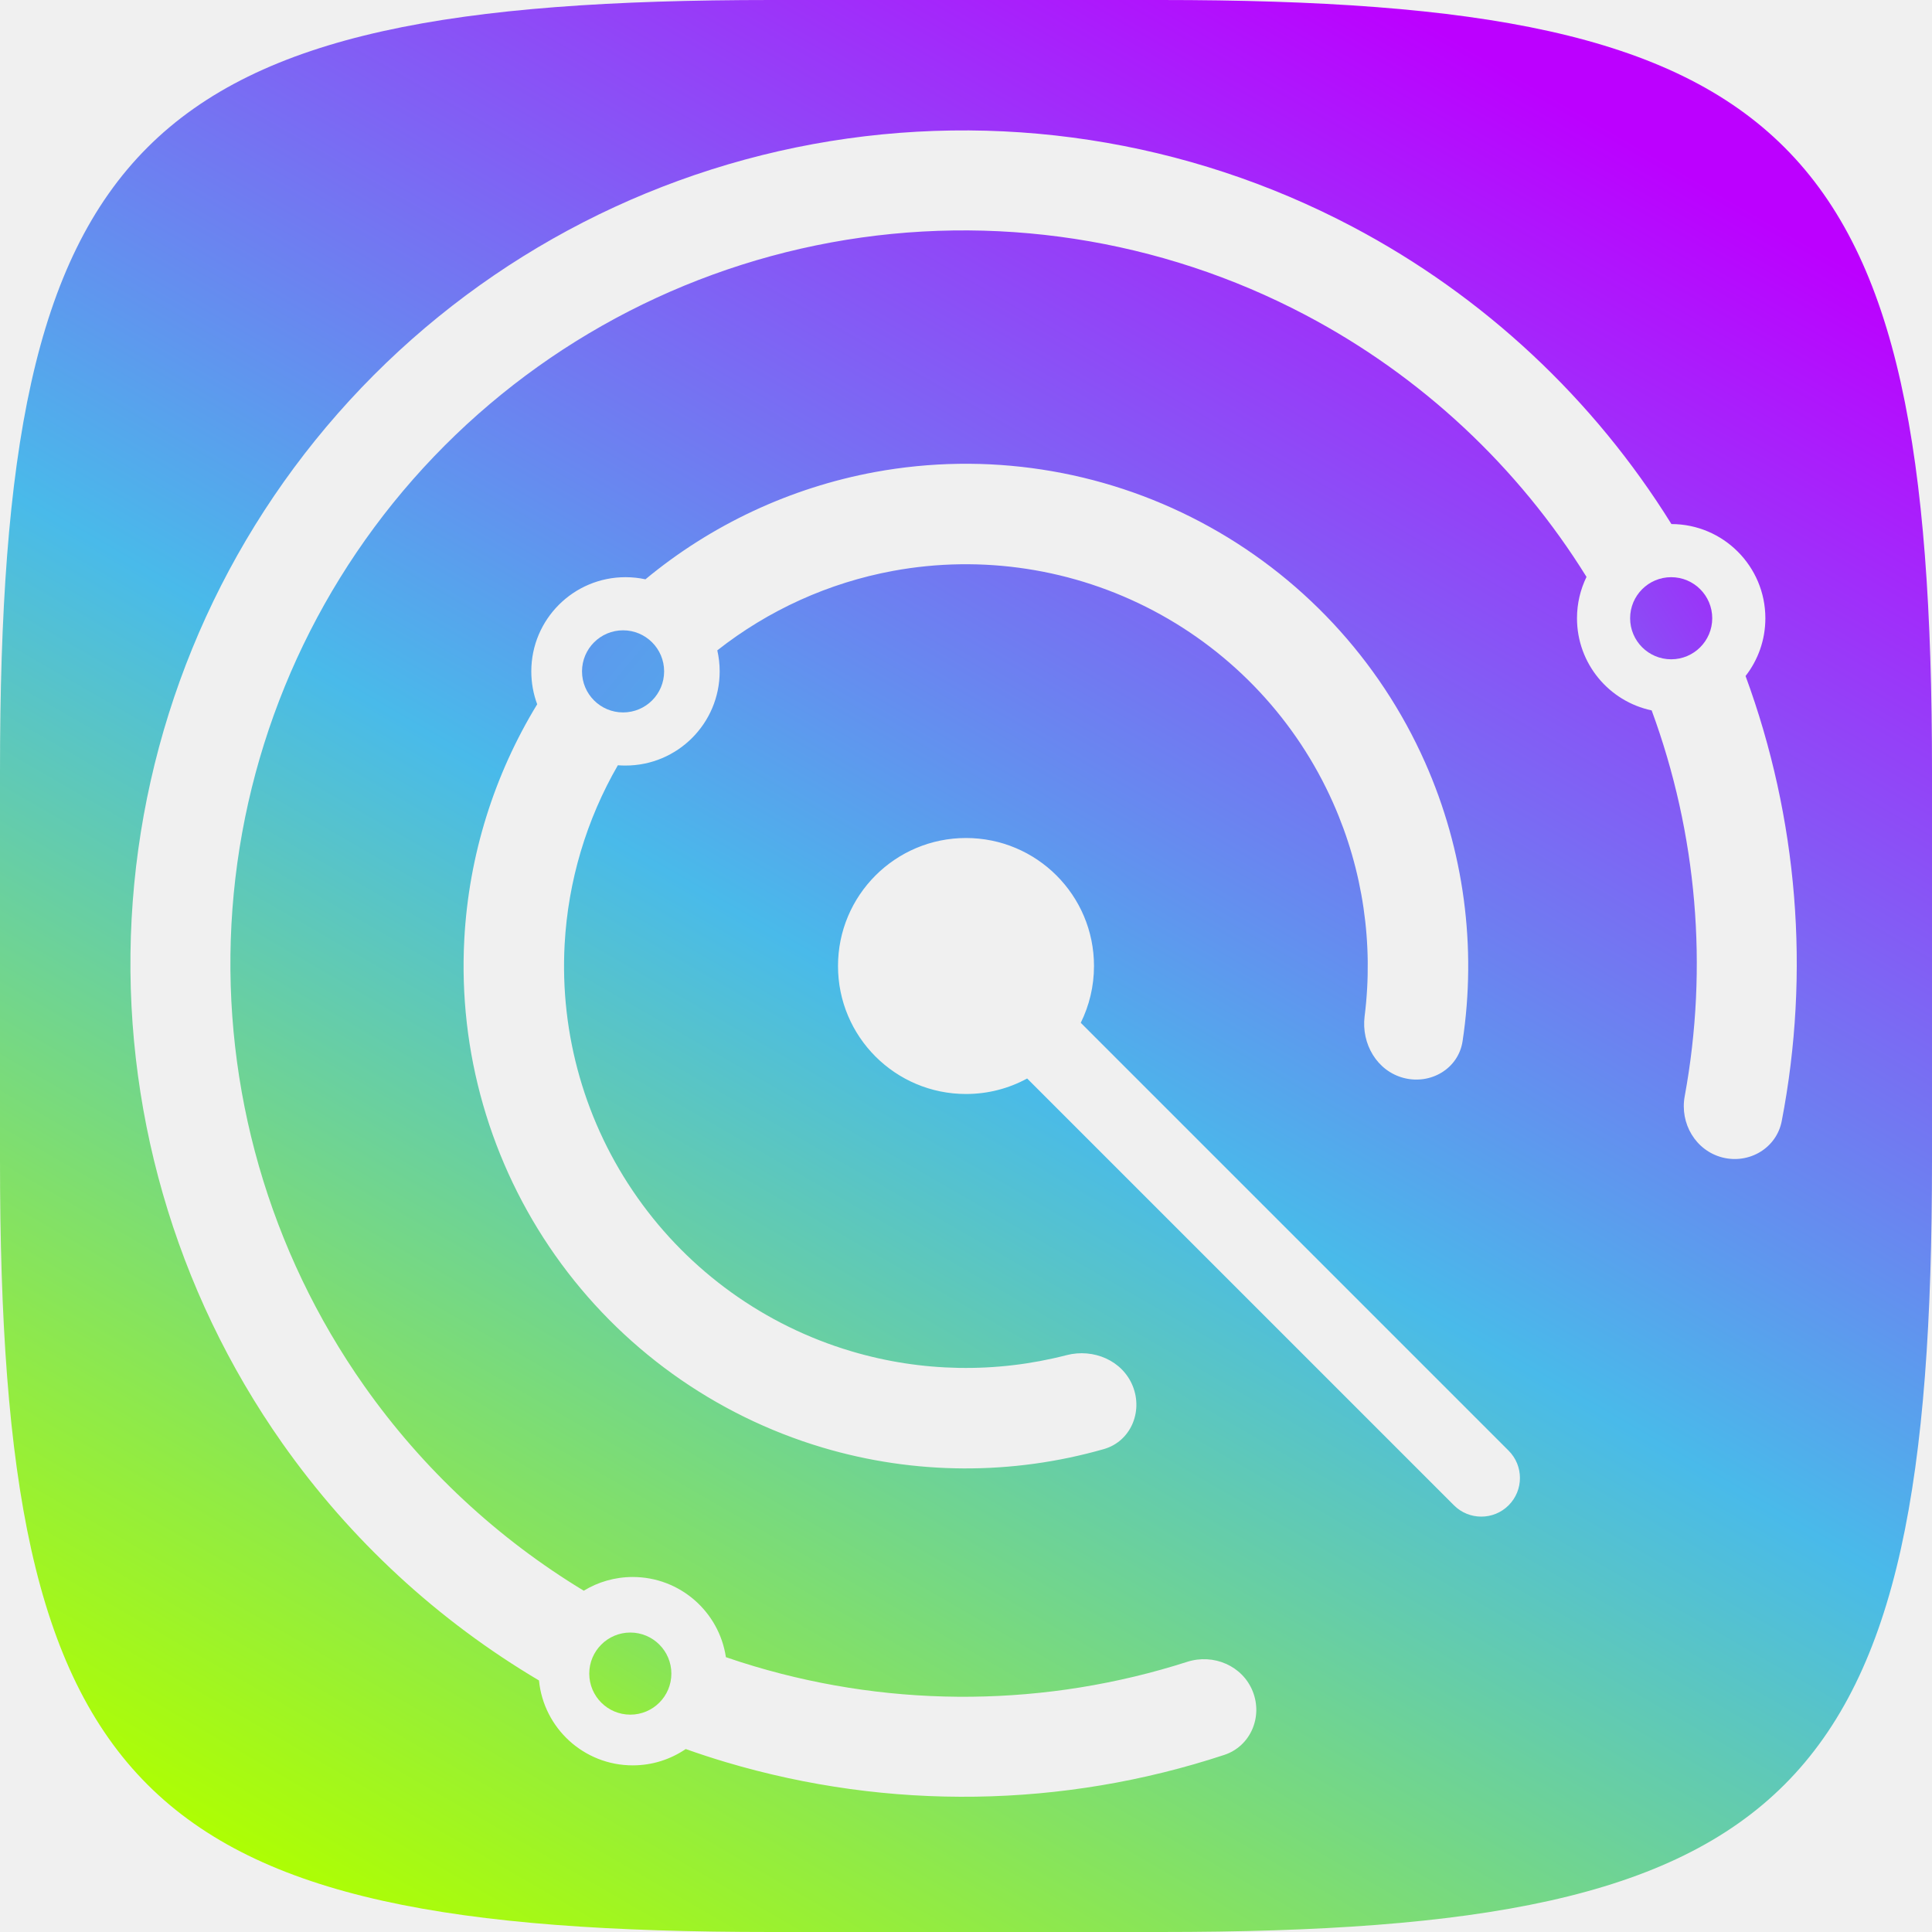
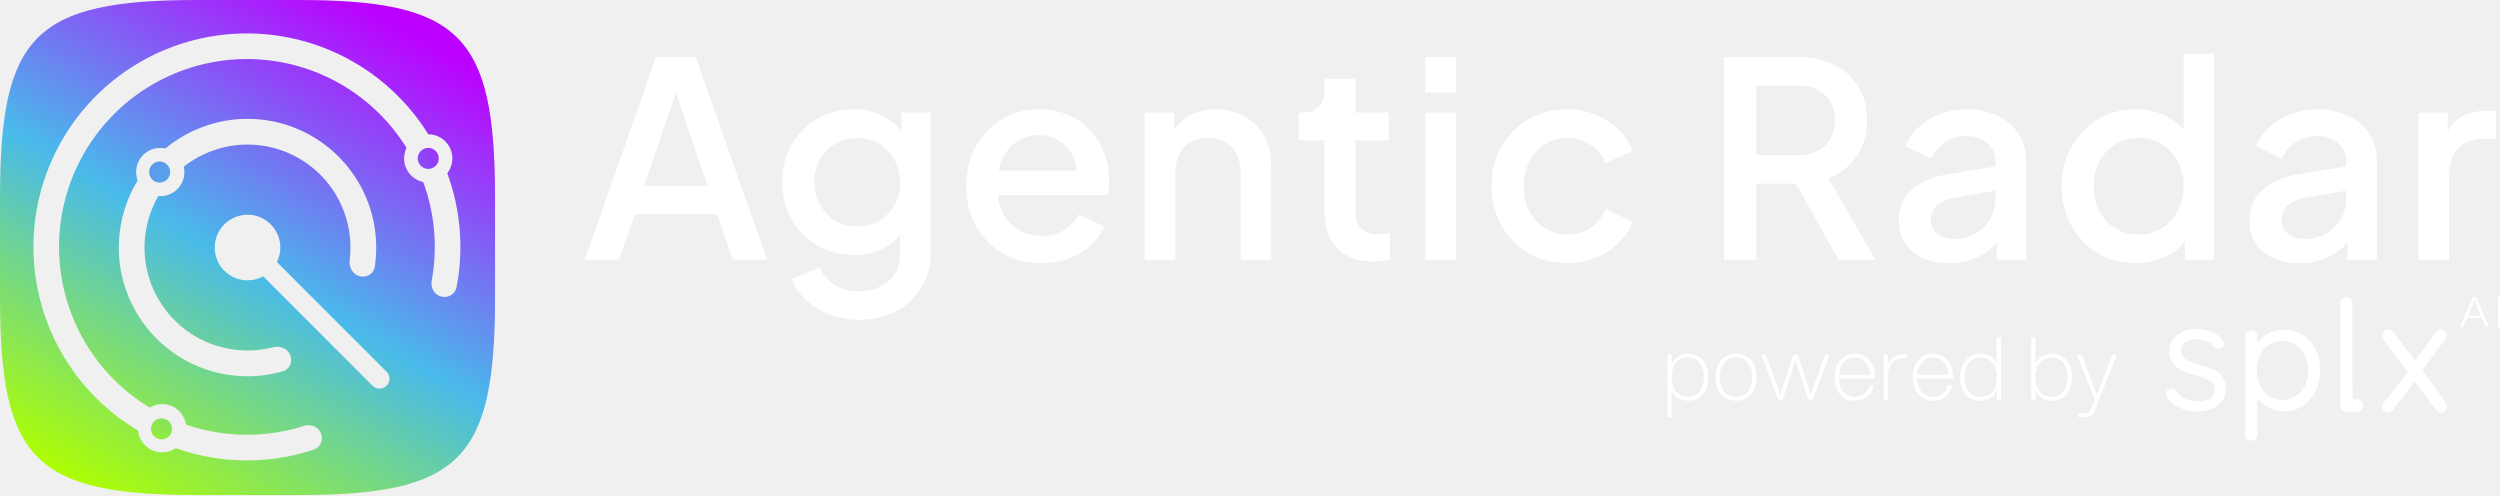
- <svg xmlns="http://www.w3.org/2000/svg" width="40" height="40" viewBox="0 0 40 40" fill="none">
-   <g id="Frame" clip-path="url(#clip0_5033_58985)">
-     <path id="Vector" fill-rule="evenodd" clip-rule="evenodd" d="M0 15.968C0 2.818 2.818 0 15.968 0H24.032C37.182 0 40 2.818 40 15.968V24.032C40 37.182 37.182 40 24.032 40H15.968C2.818 40 0 37.182 0 24.032V15.968ZM32.65 12.8C32.65 12.493 32.721 12.203 32.847 11.944C31.433 9.665 29.431 7.79 27.037 6.526C24.022 4.934 20.558 4.404 17.205 5.02C13.851 5.637 10.803 7.365 8.551 9.925C6.3 12.485 4.975 15.729 4.792 19.134C4.609 22.539 5.577 25.906 7.541 28.694C8.755 30.417 10.306 31.856 12.086 32.934C12.381 32.754 12.729 32.65 13.1 32.65C14.079 32.65 14.889 33.371 15.029 34.31C15.223 34.377 15.42 34.44 15.618 34.499C18.554 35.373 21.678 35.336 24.581 34.406C25.125 34.232 25.726 34.488 25.937 35.019C26.148 35.55 25.89 36.155 25.346 36.334C22.011 37.433 18.409 37.49 15.027 36.483C14.748 36.4 14.471 36.309 14.197 36.212C13.884 36.425 13.507 36.55 13.1 36.55C12.088 36.55 11.256 35.779 11.159 34.792C9.076 33.558 7.262 31.891 5.849 29.886C3.617 26.718 2.517 22.892 2.725 19.023C2.933 15.154 4.438 11.467 6.997 8.558C9.556 5.648 13.02 3.685 16.831 2.984C20.641 2.284 24.577 2.886 28.003 4.695C30.724 6.131 32.997 8.261 34.605 10.85C35.679 10.852 36.55 11.725 36.55 12.8C36.55 13.251 36.397 13.666 36.14 13.996C37.223 16.941 37.483 20.128 36.889 23.21C36.781 23.771 36.214 24.105 35.66 23.964C35.107 23.822 34.776 23.259 34.88 22.697C35.372 20.021 35.136 17.262 34.196 14.708C33.313 14.522 32.65 13.739 32.65 12.8ZM21.266 22.329C20.89 22.534 20.459 22.65 20 22.65C18.536 22.65 17.35 21.464 17.35 20C17.35 18.536 18.536 17.35 20 17.35C21.464 17.35 22.65 18.536 22.65 20C22.65 20.422 22.551 20.821 22.376 21.176L31.234 30.034C31.547 30.347 31.547 30.853 31.234 31.166C30.922 31.478 30.415 31.478 30.103 31.166L21.266 22.329ZM12.95 15.85C14.027 15.85 14.9 14.977 14.9 13.9C14.9 13.75 14.883 13.605 14.851 13.465C15.908 12.633 17.156 12.065 18.493 11.819C20.331 11.481 22.23 11.772 23.882 12.644C25.535 13.517 26.846 14.92 27.603 16.629C28.22 18.019 28.441 19.545 28.253 21.04C28.181 21.61 28.51 22.177 29.067 22.319C29.623 22.461 30.195 22.125 30.281 21.557C30.576 19.606 30.311 17.603 29.505 15.786C28.558 13.65 26.919 11.896 24.853 10.805C22.788 9.714 20.415 9.351 18.117 9.773C16.36 10.097 14.725 10.865 13.363 11.994C13.23 11.965 13.091 11.95 12.95 11.95C11.873 11.95 11 12.823 11 13.9C11 14.14 11.043 14.369 11.122 14.581C10.229 16.044 9.706 17.713 9.613 19.443C9.487 21.776 10.151 24.083 11.496 25.992C12.842 27.902 14.791 29.303 17.03 29.97C18.935 30.537 20.956 30.544 22.854 30.002C23.406 29.844 23.666 29.234 23.454 28.701C23.242 28.167 22.638 27.913 22.082 28.057C20.623 28.434 19.081 28.41 17.624 27.976C15.832 27.443 14.273 26.322 13.197 24.794C12.12 23.267 11.589 21.421 11.69 19.555C11.761 18.241 12.142 16.97 12.792 15.844C12.844 15.848 12.897 15.85 12.95 15.85Z" fill="url(#paint0_linear_5033_58985)" />
-     <path id="Vector_2" d="M35.45 12.8C35.45 13.269 35.069 13.65 34.6 13.65C34.13 13.65 33.75 13.269 33.75 12.8C33.75 12.331 34.13 11.95 34.6 11.95C35.069 11.95 35.45 12.331 35.45 12.8Z" fill="url(#paint1_linear_5033_58985)" />
-     <path id="Vector_3" d="M13.75 13.9C13.75 14.37 13.37 14.75 12.9 14.75C12.431 14.75 12.05 14.37 12.05 13.9C12.05 13.431 12.431 13.05 12.9 13.05C13.37 13.05 13.75 13.431 13.75 13.9Z" fill="url(#paint2_linear_5033_58985)" />
-     <path id="Vector_4" d="M13.9 34.65C13.9 35.12 13.519 35.5 13.05 35.5C12.581 35.5 12.2 35.12 12.2 34.65C12.2 34.181 12.581 33.8 13.05 33.8C13.519 33.8 13.9 34.181 13.9 34.65Z" fill="url(#paint3_linear_5033_58985)" />
+ <svg xmlns="http://www.w3.org/2000/svg" width="202" height="40" viewBox="0 0 202 40" fill="none">
+   <g clip-path="url(#clip0_5033_58972)">
+     <path d="M134.734 28.66H135.063V29.416C135.308 28.905 135.763 28.576 136.393 28.576C137.464 28.576 138.031 29.416 138.031 30.48C138.031 31.544 137.464 32.384 136.393 32.384C135.77 32.384 135.329 32.069 135.077 31.572V33.7H134.734V28.66ZM135.063 30.48C135.063 31.362 135.504 32.069 136.372 32.069C137.24 32.069 137.674 31.362 137.674 30.48C137.674 29.598 137.24 28.891 136.372 28.891C135.504 28.891 135.063 29.598 135.063 30.48ZM140.273 32.384C139.195 32.384 138.607 31.544 138.607 30.48C138.607 29.416 139.195 28.576 140.273 28.576C141.344 28.576 141.939 29.416 141.939 30.48C141.939 31.544 141.344 32.384 140.273 32.384ZM138.957 30.48C138.957 31.362 139.398 32.069 140.273 32.069C141.141 32.069 141.582 31.362 141.582 30.48C141.582 29.598 141.141 28.891 140.273 28.891C139.398 28.891 138.957 29.598 138.957 30.48ZM146.115 32.3L145.079 29.094L144.043 32.3H143.679L142.321 28.66H142.678L143.854 31.88L144.897 28.66H145.261L146.304 31.88L147.473 28.66H147.837L146.472 32.3H146.115ZM149.863 32.384C148.82 32.384 148.232 31.544 148.232 30.48C148.232 29.416 148.82 28.576 149.863 28.576C150.899 28.576 151.494 29.416 151.494 30.48V30.592H148.582C148.617 31.418 149.058 32.069 149.863 32.069C150.479 32.069 150.913 31.684 151.081 31.124H151.431C151.228 31.873 150.682 32.384 149.863 32.384ZM148.589 30.277H151.13C151.067 29.493 150.633 28.891 149.863 28.891C149.086 28.891 148.652 29.493 148.589 30.277ZM152.207 32.3V28.66H152.536V29.444C152.816 28.8 153.334 28.618 153.81 28.618H154.097V28.954H153.782C153.152 28.954 152.557 29.36 152.55 30.319V32.3H152.207ZM156.186 32.384C155.143 32.384 154.555 31.544 154.555 30.48C154.555 29.416 155.143 28.576 156.186 28.576C157.222 28.576 157.817 29.416 157.817 30.48V30.592H154.905C154.94 31.418 155.381 32.069 156.186 32.069C156.802 32.069 157.236 31.684 157.404 31.124H157.754C157.551 31.873 157.005 32.384 156.186 32.384ZM154.912 30.277H157.453C157.39 29.493 156.956 28.891 156.186 28.891C155.409 28.891 154.975 29.493 154.912 30.277ZM161.68 32.3H161.351V31.544C161.106 32.055 160.651 32.384 160.021 32.384C158.95 32.384 158.383 31.544 158.383 30.48C158.383 29.416 158.95 28.576 160.021 28.576C160.644 28.576 161.085 28.891 161.337 29.388V27.26H161.68V32.3ZM158.74 30.48C158.74 31.362 159.174 32.069 160.042 32.069C160.91 32.069 161.351 31.362 161.351 30.48C161.351 29.598 160.91 28.891 160.042 28.891C159.174 28.891 158.74 29.598 158.74 30.48ZM164.122 32.3V27.26H164.465V29.388C164.717 28.891 165.158 28.576 165.781 28.576C166.852 28.576 167.419 29.416 167.419 30.48C167.419 31.544 166.852 32.384 165.781 32.384C165.151 32.384 164.696 32.055 164.451 31.544V32.3H164.122ZM164.451 30.48C164.451 31.362 164.892 32.069 165.76 32.069C166.628 32.069 167.062 31.362 167.062 30.48C167.062 29.598 166.628 28.891 165.76 28.891C164.892 28.891 164.451 29.598 164.451 30.48ZM167.91 33.7V33.399H168.414C168.806 33.399 168.897 33.21 169.023 32.874L169.254 32.293L167.819 28.66H168.19L169.429 31.894L170.675 28.66H171.046L169.345 32.965C169.184 33.385 169.044 33.7 168.519 33.7H167.91Z" fill="white" />
+     <path d="M47.242 21L53.006 4.61H56.218L61.982 21H59.21L57.956 17.326H51.29L50.014 21H47.242ZM52.038 15.016H57.164L54.26 6.436H54.986L52.038 15.016ZM69.437 25.84C68.571 25.84 67.772 25.701 67.039 25.422C66.305 25.143 65.675 24.755 65.147 24.256C64.619 23.772 64.223 23.2 63.959 22.54L66.247 21.594C66.452 22.151 66.826 22.613 67.369 22.98C67.926 23.347 68.608 23.53 69.415 23.53C70.045 23.53 70.61 23.405 71.109 23.156C71.607 22.921 72.003 22.569 72.297 22.1C72.59 21.645 72.737 21.095 72.737 20.45V17.766L73.177 18.272C72.766 19.035 72.194 19.614 71.461 20.01C70.742 20.406 69.928 20.604 69.019 20.604C67.919 20.604 66.929 20.347 66.049 19.834C65.169 19.321 64.472 18.617 63.959 17.722C63.46 16.827 63.211 15.823 63.211 14.708C63.211 13.579 63.46 12.574 63.959 11.694C64.472 10.814 65.161 10.117 66.027 9.604C66.892 9.091 67.882 8.834 68.997 8.834C69.906 8.834 70.713 9.032 71.417 9.428C72.135 9.809 72.722 10.367 73.177 11.1L72.847 11.716V9.098H75.201V20.45C75.201 21.477 74.951 22.393 74.453 23.2C73.969 24.021 73.294 24.667 72.429 25.136C71.563 25.605 70.566 25.84 69.437 25.84ZM69.305 18.294C69.965 18.294 70.551 18.14 71.065 17.832C71.578 17.509 71.981 17.084 72.275 16.556C72.583 16.013 72.737 15.405 72.737 14.73C72.737 14.055 72.583 13.447 72.275 12.904C71.967 12.361 71.556 11.936 71.043 11.628C70.529 11.305 69.95 11.144 69.305 11.144C68.63 11.144 68.029 11.305 67.501 11.628C66.973 11.936 66.555 12.361 66.247 12.904C65.953 13.432 65.807 14.041 65.807 14.73C65.807 15.39 65.953 15.991 66.247 16.534C66.555 17.077 66.973 17.509 67.501 17.832C68.029 18.14 68.63 18.294 69.305 18.294ZM84.139 21.264C82.951 21.264 81.895 20.993 80.971 20.45C80.061 19.893 79.35 19.145 78.837 18.206C78.323 17.253 78.067 16.189 78.067 15.016C78.067 13.813 78.323 12.75 78.837 11.826C79.365 10.902 80.069 10.176 80.949 9.648C81.829 9.105 82.826 8.834 83.941 8.834C84.835 8.834 85.635 8.988 86.339 9.296C87.043 9.604 87.637 10.029 88.121 10.572C88.605 11.1 88.971 11.709 89.221 12.398C89.485 13.087 89.617 13.821 89.617 14.598C89.617 14.789 89.609 14.987 89.595 15.192C89.58 15.397 89.551 15.588 89.507 15.764H80.025V13.784H88.099L86.911 14.686C87.057 13.967 87.006 13.329 86.757 12.772C86.522 12.2 86.155 11.753 85.657 11.43C85.173 11.093 84.601 10.924 83.941 10.924C83.281 10.924 82.694 11.093 82.181 11.43C81.667 11.753 81.271 12.222 80.993 12.838C80.714 13.439 80.604 14.173 80.663 15.038C80.589 15.845 80.699 16.549 80.993 17.15C81.301 17.751 81.726 18.221 82.269 18.558C82.826 18.895 83.457 19.064 84.161 19.064C84.879 19.064 85.488 18.903 85.987 18.58C86.5 18.257 86.903 17.839 87.197 17.326L89.221 18.316C88.986 18.873 88.619 19.379 88.121 19.834C87.637 20.274 87.05 20.626 86.361 20.89C85.686 21.139 84.945 21.264 84.139 21.264ZM92.483 21V9.098H94.859V11.43L94.573 11.122C94.866 10.374 95.336 9.809 95.981 9.428C96.626 9.032 97.374 8.834 98.225 8.834C99.105 8.834 99.882 9.025 100.557 9.406C101.232 9.787 101.76 10.315 102.141 10.99C102.522 11.665 102.713 12.442 102.713 13.322V21H100.249V13.982C100.249 13.381 100.139 12.875 99.919 12.464C99.699 12.039 99.384 11.716 98.973 11.496C98.577 11.261 98.122 11.144 97.609 11.144C97.096 11.144 96.634 11.261 96.223 11.496C95.827 11.716 95.519 12.039 95.299 12.464C95.079 12.889 94.969 13.395 94.969 13.982V21H92.483ZM110.962 21.132C109.715 21.132 108.747 20.78 108.058 20.076C107.368 19.372 107.024 18.382 107.024 17.106V11.342H104.934V9.098H105.264C105.821 9.098 106.254 8.937 106.562 8.614C106.87 8.291 107.024 7.851 107.024 7.294V6.37H109.51V9.098H112.216V11.342H109.51V16.996C109.51 17.407 109.576 17.759 109.708 18.052C109.84 18.331 110.052 18.551 110.346 18.712C110.639 18.859 111.02 18.932 111.49 18.932C111.607 18.932 111.739 18.925 111.886 18.91C112.032 18.895 112.172 18.881 112.304 18.866V21C112.098 21.029 111.871 21.059 111.622 21.088C111.372 21.117 111.152 21.132 110.962 21.132ZM115.17 21V9.098H117.656V21H115.17ZM115.17 7.47V4.61H117.656V7.47H115.17ZM126.656 21.264C125.468 21.264 124.412 20.993 123.488 20.45C122.579 19.893 121.853 19.145 121.31 18.206C120.782 17.267 120.518 16.204 120.518 15.016C120.518 13.843 120.782 12.787 121.31 11.848C121.838 10.909 122.564 10.176 123.488 9.648C124.412 9.105 125.468 8.834 126.656 8.834C127.463 8.834 128.218 8.981 128.922 9.274C129.626 9.553 130.235 9.941 130.748 10.44C131.276 10.939 131.665 11.518 131.914 12.178L129.736 13.19C129.487 12.574 129.083 12.083 128.526 11.716C127.983 11.335 127.36 11.144 126.656 11.144C125.981 11.144 125.373 11.313 124.83 11.65C124.302 11.973 123.884 12.435 123.576 13.036C123.268 13.623 123.114 14.29 123.114 15.038C123.114 15.786 123.268 16.461 123.576 17.062C123.884 17.649 124.302 18.111 124.83 18.448C125.373 18.785 125.981 18.954 126.656 18.954C127.375 18.954 127.998 18.771 128.526 18.404C129.069 18.023 129.472 17.517 129.736 16.886L131.914 17.92C131.679 18.551 131.298 19.123 130.77 19.636C130.257 20.135 129.648 20.531 128.944 20.824C128.24 21.117 127.477 21.264 126.656 21.264ZM139.312 21V4.61H145.274C146.374 4.61 147.342 4.815 148.178 5.226C149.014 5.622 149.666 6.209 150.136 6.986C150.62 7.749 150.862 8.665 150.862 9.736C150.862 10.865 150.576 11.833 150.004 12.64C149.446 13.447 148.691 14.033 147.738 14.4L151.522 21H148.574L144.548 13.85L146.242 14.84H141.908V21H139.312ZM141.908 12.53H145.318C145.919 12.53 146.44 12.413 146.88 12.178C147.32 11.943 147.657 11.621 147.892 11.21C148.141 10.785 148.266 10.286 148.266 9.714C148.266 9.142 148.141 8.651 147.892 8.24C147.657 7.815 147.32 7.492 146.88 7.272C146.44 7.037 145.919 6.92 145.318 6.92H141.908V12.53ZM157.468 21.264C156.662 21.264 155.95 21.125 155.334 20.846C154.733 20.553 154.264 20.157 153.926 19.658C153.589 19.145 153.42 18.543 153.42 17.854C153.42 17.209 153.56 16.629 153.838 16.116C154.132 15.603 154.579 15.17 155.18 14.818C155.782 14.466 156.537 14.217 157.446 14.07L161.582 13.388V15.346L157.93 15.984C157.27 16.101 156.786 16.314 156.478 16.622C156.17 16.915 156.016 17.297 156.016 17.766C156.016 18.221 156.185 18.595 156.522 18.888C156.874 19.167 157.322 19.306 157.864 19.306C158.539 19.306 159.126 19.159 159.624 18.866C160.138 18.573 160.534 18.184 160.812 17.7C161.091 17.201 161.23 16.651 161.23 16.05V12.992C161.23 12.405 161.01 11.929 160.57 11.562C160.145 11.181 159.573 10.99 158.854 10.99C158.194 10.99 157.615 11.166 157.116 11.518C156.632 11.855 156.273 12.295 156.038 12.838L153.97 11.804C154.19 11.217 154.55 10.704 155.048 10.264C155.547 9.809 156.126 9.457 156.786 9.208C157.461 8.959 158.172 8.834 158.92 8.834C159.859 8.834 160.688 9.01 161.406 9.362C162.14 9.714 162.704 10.205 163.1 10.836C163.511 11.452 163.716 12.171 163.716 12.992V21H161.34V18.844L161.846 18.91C161.568 19.394 161.208 19.812 160.768 20.164C160.343 20.516 159.852 20.787 159.294 20.978C158.752 21.169 158.143 21.264 157.468 21.264ZM172.563 21.264C171.419 21.264 170.392 20.993 169.483 20.45C168.588 19.893 167.877 19.145 167.349 18.206C166.836 17.267 166.579 16.211 166.579 15.038C166.579 13.865 166.843 12.809 167.371 11.87C167.899 10.931 168.61 10.191 169.505 9.648C170.4 9.105 171.412 8.834 172.541 8.834C173.494 8.834 174.338 9.025 175.071 9.406C175.804 9.787 176.384 10.315 176.809 10.99L176.435 11.562V4.346H178.899V21H176.545V18.58L176.831 19.042C176.42 19.761 175.834 20.311 175.071 20.692C174.308 21.073 173.472 21.264 172.563 21.264ZM172.805 18.954C173.494 18.954 174.11 18.785 174.653 18.448C175.21 18.111 175.643 17.649 175.951 17.062C176.274 16.461 176.435 15.786 176.435 15.038C176.435 14.29 176.274 13.623 175.951 13.036C175.643 12.449 175.21 11.987 174.653 11.65C174.11 11.313 173.494 11.144 172.805 11.144C172.116 11.144 171.492 11.313 170.935 11.65C170.378 11.987 169.945 12.449 169.637 13.036C169.329 13.623 169.175 14.29 169.175 15.038C169.175 15.786 169.329 16.461 169.637 17.062C169.945 17.649 170.37 18.111 170.913 18.448C171.47 18.785 172.101 18.954 172.805 18.954ZM185.805 21.264C184.999 21.264 184.287 21.125 183.671 20.846C183.07 20.553 182.601 20.157 182.263 19.658C181.926 19.145 181.757 18.543 181.757 17.854C181.757 17.209 181.897 16.629 182.175 16.116C182.469 15.603 182.916 15.17 183.517 14.818C184.119 14.466 184.874 14.217 185.783 14.07L189.919 13.388V15.346L186.267 15.984C185.607 16.101 185.123 16.314 184.815 16.622C184.507 16.915 184.353 17.297 184.353 17.766C184.353 18.221 184.522 18.595 184.859 18.888C185.211 19.167 185.659 19.306 186.201 19.306C186.876 19.306 187.463 19.159 187.961 18.866C188.475 18.573 188.871 18.184 189.149 17.7C189.428 17.201 189.567 16.651 189.567 16.05V12.992C189.567 12.405 189.347 11.929 188.907 11.562C188.482 11.181 187.91 10.99 187.191 10.99C186.531 10.99 185.952 11.166 185.453 11.518C184.969 11.855 184.61 12.295 184.375 12.838L182.307 11.804C182.527 11.217 182.887 10.704 183.385 10.264C183.884 9.809 184.463 9.457 185.123 9.208C185.798 8.959 186.509 8.834 187.257 8.834C188.196 8.834 189.025 9.01 189.743 9.362C190.477 9.714 191.041 10.205 191.437 10.836C191.848 11.452 192.053 12.171 192.053 12.992V21H189.677V18.844L190.183 18.91C189.905 19.394 189.545 19.812 189.105 20.164C188.68 20.516 188.189 20.787 187.631 20.978C187.089 21.169 186.48 21.264 185.805 21.264ZM195.4 21V9.098H197.776V11.496L197.556 11.144C197.82 10.367 198.245 9.809 198.832 9.472C199.419 9.12 200.123 8.944 200.944 8.944H201.67V11.21H200.636C199.815 11.21 199.147 11.467 198.634 11.98C198.135 12.479 197.886 13.197 197.886 14.136V21H195.4Z" fill="white" />
+     <path d="M175.099 32.118C175.026 32.011 174.993 31.899 175.001 31.784C175.009 31.66 175.079 31.552 175.21 31.462C175.291 31.404 175.385 31.379 175.492 31.387C175.606 31.396 175.708 31.449 175.798 31.548C176.027 31.821 176.288 32.04 176.582 32.205C176.877 32.362 177.236 32.44 177.661 32.44C177.857 32.432 178.053 32.399 178.249 32.341C178.445 32.283 178.609 32.184 178.74 32.044C178.879 31.895 178.948 31.701 178.948 31.462C178.948 31.23 178.879 31.049 178.74 30.917C178.601 30.776 178.421 30.665 178.2 30.582C177.98 30.491 177.739 30.413 177.477 30.347C177.208 30.272 176.942 30.19 176.68 30.099C176.419 30 176.182 29.88 175.97 29.74C175.765 29.591 175.598 29.409 175.467 29.194C175.344 28.971 175.283 28.703 175.283 28.389C175.283 28.017 175.381 27.695 175.577 27.423C175.782 27.15 176.051 26.94 176.386 26.791C176.73 26.642 177.101 26.568 177.502 26.568C177.73 26.568 177.968 26.597 178.213 26.655C178.466 26.704 178.711 26.795 178.948 26.927C179.185 27.051 179.393 27.224 179.573 27.448C179.647 27.53 179.688 27.633 179.696 27.757C179.704 27.881 179.651 27.993 179.536 28.092C179.447 28.158 179.344 28.187 179.23 28.178C179.124 28.17 179.034 28.129 178.96 28.055C178.789 27.848 178.572 27.691 178.311 27.584C178.057 27.468 177.775 27.41 177.465 27.41C177.269 27.41 177.077 27.439 176.889 27.497C176.701 27.555 176.542 27.654 176.411 27.794C176.288 27.927 176.227 28.112 176.227 28.352C176.235 28.575 176.309 28.757 176.448 28.897C176.587 29.038 176.774 29.153 177.012 29.244C177.248 29.327 177.51 29.409 177.796 29.492C178.057 29.558 178.307 29.636 178.544 29.727C178.789 29.81 179.009 29.921 179.205 30.062C179.402 30.202 179.557 30.384 179.671 30.607C179.786 30.822 179.843 31.094 179.843 31.424C179.843 31.805 179.737 32.135 179.524 32.416C179.312 32.688 179.03 32.899 178.678 33.047C178.335 33.188 177.963 33.258 177.563 33.258C177.114 33.258 176.668 33.171 176.227 32.998C175.794 32.825 175.418 32.531 175.099 32.118Z" fill="white" />
+     <path d="M184.538 26.629C185.094 26.629 185.592 26.77 186.033 27.051C186.475 27.331 186.822 27.72 187.075 28.215C187.337 28.711 187.468 29.281 187.468 29.925C187.468 30.561 187.337 31.131 187.075 31.635C186.822 32.13 186.475 32.523 186.033 32.812C185.6 33.093 185.11 33.233 184.563 33.233C184.26 33.233 183.974 33.188 183.705 33.097C183.443 32.998 183.202 32.874 182.981 32.725C182.769 32.568 182.589 32.395 182.442 32.205C182.295 32.006 182.189 31.812 182.124 31.622L182.393 31.449V35.104C182.393 35.244 182.348 35.364 182.258 35.463C182.169 35.562 182.05 35.612 181.903 35.612C181.764 35.612 181.646 35.562 181.547 35.463C181.458 35.372 181.413 35.252 181.413 35.104V27.187C181.413 27.047 181.458 26.931 181.547 26.84C181.646 26.741 181.764 26.691 181.903 26.691C182.05 26.691 182.169 26.741 182.258 26.84C182.348 26.931 182.393 27.047 182.393 27.187V28.29L182.209 28.191C182.266 27.984 182.365 27.786 182.504 27.596C182.651 27.406 182.826 27.241 183.031 27.1C183.243 26.951 183.476 26.836 183.729 26.753C183.991 26.671 184.26 26.629 184.538 26.629ZM184.428 27.546C184.019 27.546 183.656 27.649 183.337 27.856C183.026 28.062 182.781 28.343 182.602 28.698C182.43 29.054 182.344 29.462 182.344 29.925C182.344 30.379 182.43 30.788 182.602 31.151C182.781 31.515 183.026 31.8 183.337 32.006C183.656 32.213 184.019 32.316 184.428 32.316C184.836 32.316 185.196 32.213 185.506 32.006C185.817 31.8 186.062 31.515 186.242 31.151C186.422 30.788 186.512 30.379 186.512 29.925C186.512 29.462 186.422 29.054 186.242 28.698C186.062 28.343 185.817 28.062 185.506 27.856C185.196 27.649 184.836 27.546 184.428 27.546Z" fill="white" />
+     <path d="M190.083 32.781C190.083 32.921 190.034 33.041 189.936 33.14C189.838 33.239 189.72 33.289 189.581 33.289C189.442 33.289 189.328 33.239 189.238 33.14C189.148 33.041 189.103 32.921 189.103 32.781L189.097 24.498C189.097 24.358 189.142 24.242 189.232 24.151C189.33 24.052 189.448 24.002 189.587 24.002C189.734 24.002 189.853 24.052 189.943 24.151C190.033 24.242 190.077 24.358 190.077 24.498L190.083 32.258V32.523V32.781Z" fill="white" />
+     <path d="M190.083 32.781C190.083 32.921 190.034 33.041 189.936 33.14C189.838 33.239 189.72 33.289 189.581 33.289H190.43C190.712 33.289 190.941 33.06 190.941 32.777C190.941 32.495 190.712 32.265 190.43 32.265L190.083 32.258V32.523V32.781Z" fill="white" />
+     <path d="M192.97 26.629C193.125 26.629 193.256 26.7 193.362 26.84L195.495 29.59L197.61 32.52C197.675 32.611 197.708 32.711 197.708 32.818C197.708 32.958 197.659 33.078 197.561 33.177C197.463 33.276 197.348 33.326 197.218 33.326C197.062 33.326 196.927 33.252 196.813 33.103L192.565 27.435C192.5 27.344 192.467 27.245 192.467 27.137C192.467 26.989 192.516 26.869 192.614 26.778C192.721 26.679 192.839 26.629 192.97 26.629ZM192.952 33.313C192.846 33.313 192.74 33.272 192.633 33.19C192.527 33.107 192.474 33 192.474 32.867C192.474 32.76 192.515 32.657 192.596 32.558L194.607 29.993L195.121 30.811L193.344 33.115C193.246 33.247 193.115 33.313 192.952 33.313ZM197.235 26.629C197.374 26.629 197.484 26.675 197.566 26.766C197.656 26.857 197.701 26.96 197.701 27.075C197.701 27.125 197.689 27.179 197.664 27.236C197.648 27.294 197.619 27.348 197.578 27.398L195.563 30.166L195.066 29.231L196.831 26.852C196.945 26.704 197.08 26.629 197.235 26.629Z" fill="white" />
+     <path d="M199.039 26.422H198.767L199.801 24H200.079L201.114 26.422H200.842L199.95 24.287H199.93L199.039 26.422ZM199.234 25.493H200.646V25.692H199.234V25.493Z" fill="white" />
+     <path d="M202.096 24V26.422H201.836V24H202.096Z" fill="white" />
+     <g clip-path="url(#clip1_5033_58972)">
+       <path fill-rule="evenodd" clip-rule="evenodd" d="M0 15.968C0 2.818 2.818 0 15.968 0H24.032C37.182 0 40 2.818 40 15.968V24.032C40 37.182 37.182 40 24.032 40H15.968C2.818 40 0 37.182 0 24.032V15.968ZM32.65 12.8C32.65 12.493 32.721 12.203 32.847 11.944C31.433 9.665 29.431 7.79 27.037 6.526C24.022 4.934 20.558 4.404 17.205 5.02C13.851 5.637 10.803 7.365 8.551 9.925C6.3 12.485 4.975 15.729 4.792 19.134C4.609 22.539 5.577 25.906 7.541 28.694C8.755 30.417 10.306 31.856 12.086 32.934C12.381 32.754 12.729 32.65 13.1 32.65C14.079 32.65 14.889 33.371 15.029 34.31C15.223 34.377 15.42 34.44 15.618 34.499C18.554 35.373 21.678 35.336 24.581 34.406C25.125 34.232 25.726 34.488 25.937 35.019C26.148 35.55 25.89 36.155 25.347 36.334C22.011 37.433 18.409 37.49 15.027 36.483C14.748 36.4 14.471 36.309 14.197 36.212C13.884 36.425 13.507 36.55 13.1 36.55C12.088 36.55 11.256 35.779 11.159 34.792C9.076 33.558 7.262 31.891 5.849 29.886C3.617 26.718 2.517 22.892 2.725 19.023C2.933 15.154 4.438 11.467 6.997 8.558C9.556 5.648 13.02 3.685 16.831 2.984C20.641 2.284 24.577 2.886 28.003 4.695C30.724 6.131 32.997 8.261 34.604 10.85C35.679 10.852 36.55 11.725 36.55 12.8C36.55 13.251 36.397 13.666 36.14 13.996C37.223 16.941 37.483 20.128 36.889 23.21C36.781 23.771 36.214 24.105 35.66 23.964C35.107 23.822 34.776 23.259 34.879 22.697C35.372 20.021 35.136 17.262 34.196 14.708C33.313 14.522 32.65 13.739 32.65 12.8ZM21.266 22.329C20.89 22.534 20.459 22.65 20 22.65C18.537 22.65 17.35 21.464 17.35 20C17.35 18.537 18.537 17.35 20 17.35C21.464 17.35 22.65 18.537 22.65 20C22.65 20.422 22.551 20.821 22.376 21.176L31.234 30.034C31.547 30.347 31.547 30.853 31.234 31.166C30.922 31.478 30.415 31.478 30.103 31.166L21.266 22.329ZM12.95 15.85C14.027 15.85 14.9 14.977 14.9 13.9C14.9 13.75 14.883 13.605 14.851 13.465C15.908 12.633 17.156 12.065 18.493 11.819C20.331 11.481 22.23 11.772 23.882 12.644C25.535 13.517 26.846 14.92 27.603 16.629C28.22 18.019 28.441 19.545 28.253 21.04C28.181 21.61 28.51 22.177 29.067 22.319C29.623 22.461 30.195 22.125 30.281 21.557C30.576 19.606 30.311 17.603 29.505 15.786C28.558 13.65 26.919 11.896 24.853 10.805C22.788 9.714 20.415 9.351 18.117 9.773C16.36 10.097 14.725 10.865 13.363 11.994C13.23 11.965 13.092 11.95 12.95 11.95C11.873 11.95 11 12.823 11 13.9C11 14.14 11.043 14.369 11.122 14.581C10.229 16.044 9.706 17.713 9.613 19.443C9.487 21.776 10.151 24.083 11.496 25.992C12.842 27.902 14.791 29.303 17.03 29.97C18.935 30.537 20.956 30.544 22.854 30.002C23.406 29.845 23.666 29.234 23.454 28.701C23.242 28.167 22.638 27.913 22.082 28.057C20.623 28.434 19.081 28.41 17.624 27.976C15.832 27.443 14.273 26.322 13.197 24.794C12.12 23.267 11.589 21.421 11.69 19.555C11.761 18.241 12.142 16.97 12.792 15.844C12.844 15.848 12.897 15.85 12.95 15.85Z" fill="url(#paint0_linear_5033_58972)" />
+       <path d="M35.45 12.8C35.45 13.269 35.069 13.65 34.6 13.65C34.131 13.65 33.75 13.269 33.75 12.8C33.75 12.331 34.131 11.95 34.6 11.95C35.069 11.95 35.45 12.331 35.45 12.8Z" fill="url(#paint1_linear_5033_58972)" />
+       <path d="M13.75 13.9C13.75 14.37 13.37 14.75 12.9 14.75C12.431 14.75 12.05 14.37 12.05 13.9C12.05 13.431 12.431 13.05 12.9 13.05C13.37 13.05 13.75 13.431 13.75 13.9Z" fill="url(#paint2_linear_5033_58972)" />
+       <path d="M13.9 34.65C13.9 35.12 13.519 35.5 13.05 35.5C12.581 35.5 12.2 35.12 12.2 34.65C12.2 34.181 12.581 33.8 13.05 33.8C13.519 33.8 13.9 34.181 13.9 34.65Z" fill="url(#paint3_linear_5033_58972)" />
+     </g>
  </g>
  <defs>
-     <linearGradient id="paint0_linear_5033_58985" x1="36.578" y1="4.532" x2="13.871" y2="43.834" gradientUnits="userSpaceOnUse">
+     <linearGradient id="paint0_linear_5033_58972" x1="36.578" y1="4.532" x2="13.871" y2="43.834" gradientUnits="userSpaceOnUse">
      <stop stop-color="#BC00FF" />
      <stop offset="0.509" stop-color="#49BAEA" />
      <stop offset="1" stop-color="#AFFF00" />
    </linearGradient>
-     <linearGradient id="paint1_linear_5033_58985" x1="35.35" y1="12.225" x2="33.75" y2="13.3" gradientUnits="userSpaceOnUse">
+     <linearGradient id="paint1_linear_5033_58972" x1="35.35" y1="12.225" x2="33.75" y2="13.3" gradientUnits="userSpaceOnUse">
      <stop stop-color="#9B33F9" />
      <stop offset="1" stop-color="#8A4FF5" />
    </linearGradient>
-     <linearGradient id="paint2_linear_5033_58985" x1="12.15" y1="13.225" x2="13.675" y2="14.5" gradientUnits="userSpaceOnUse">
+     <linearGradient id="paint2_linear_5033_58972" x1="12.15" y1="13.225" x2="13.675" y2="14.5" gradientUnits="userSpaceOnUse">
      <stop stop-color="#5C9AED" />
      <stop offset="1" stop-color="#57A2EC" />
    </linearGradient>
-     <linearGradient id="paint3_linear_5033_58985" x1="13.575" y1="33.8" x2="12.55" y2="35.5" gradientUnits="userSpaceOnUse">
+     <linearGradient id="paint3_linear_5033_58972" x1="13.575" y1="33.8" x2="12.55" y2="35.5" gradientUnits="userSpaceOnUse">
      <stop stop-color="#84E260" />
      <stop offset="1" stop-color="#95ED3A" />
    </linearGradient>
-     <clipPath id="clip0_5033_58985">
+     <clipPath id="clip0_5033_58972">
+       <rect width="202" height="40" fill="white" />
+     </clipPath>
+     <clipPath id="clip1_5033_58972">
      <rect width="40" height="40" fill="white" />
    </clipPath>
  </defs>
</svg>
